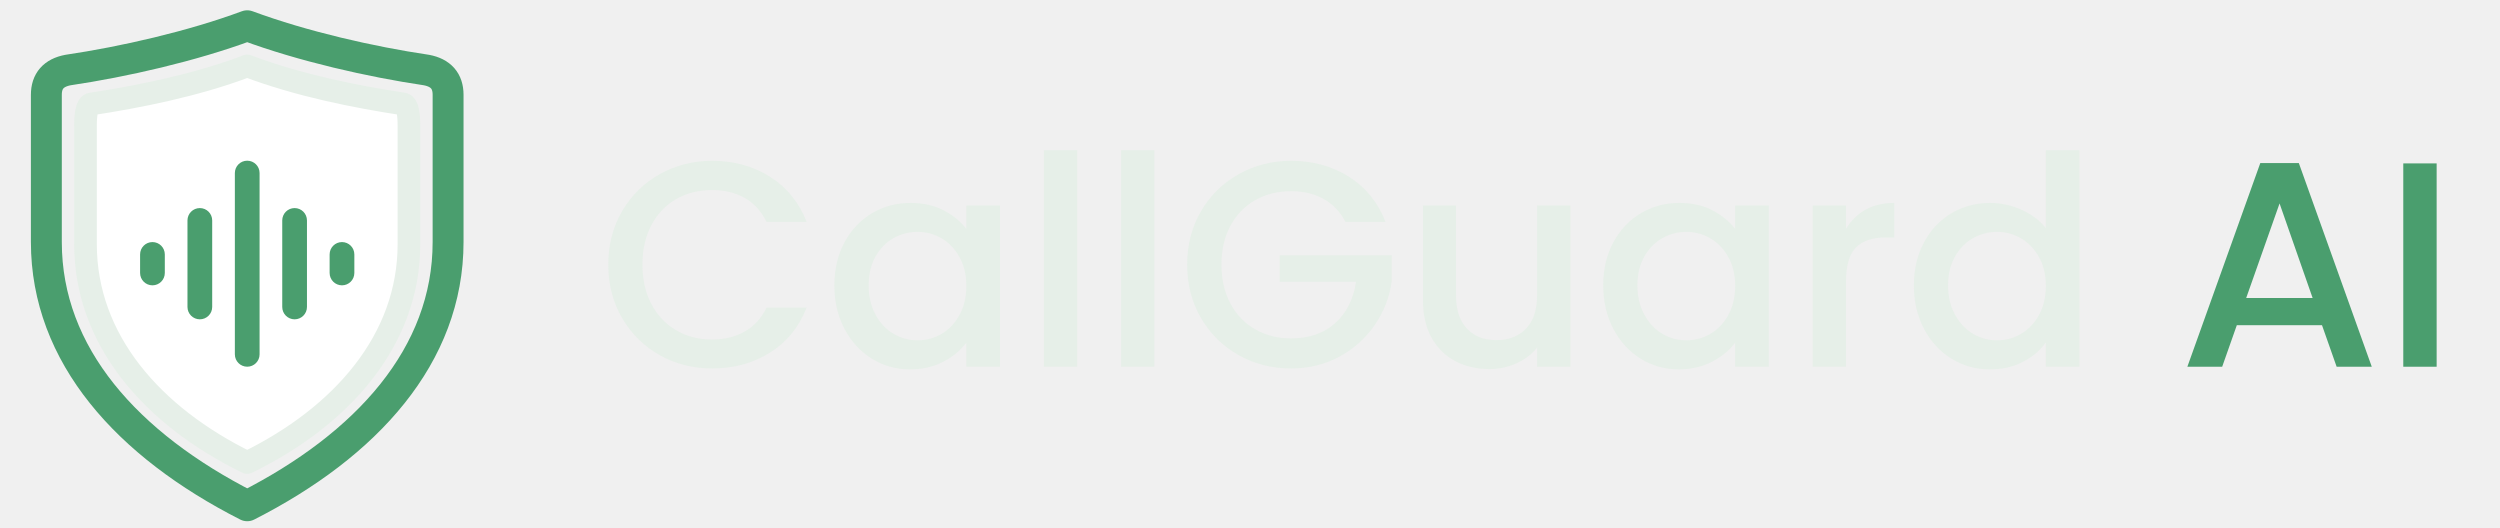
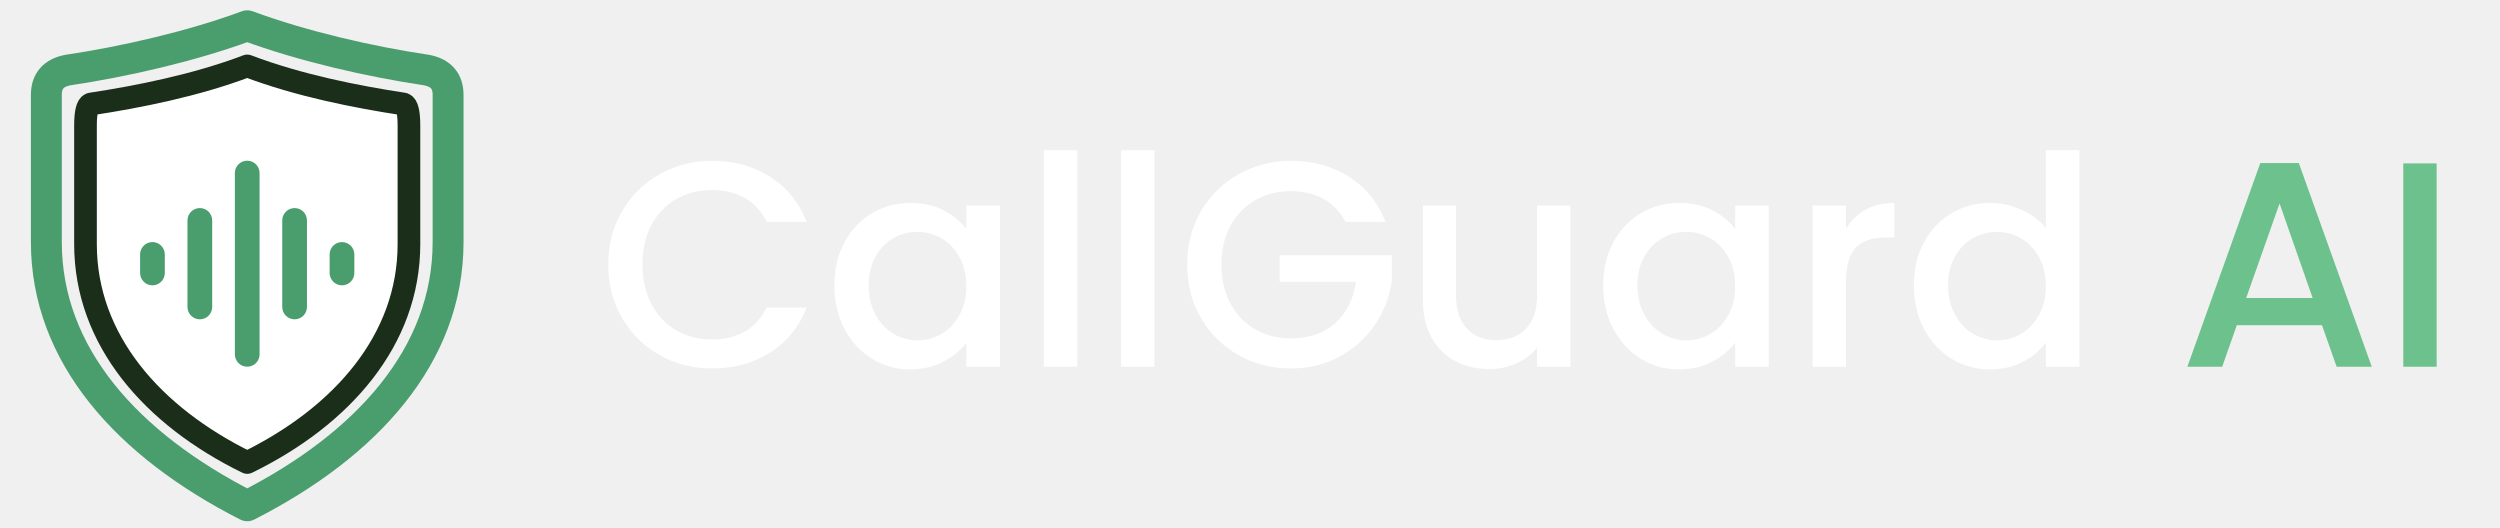
<svg xmlns="http://www.w3.org/2000/svg" viewBox="16 0 2427 512" role="img" aria-label="CallGuard AI — Smarter calls. Safer business.">
  <g stroke-linejoin="round">
    <path d="M256 25 C310 45 376 60 430 68 Q451 72 451 92 L451 235 C451 345 372 432 256 491 C140 432 61 345 61 235 L61 92 Q61 72 82 68 C136 60 202 45 256 25 Z" fill="none" stroke="#4A9E6E" stroke-width="30" />
-     <path d="M256 64 C306 83 362 94 408 101 Q413 103 413 122 L413 237 C413 330 348 404 256 449 C164 404 99 330 99 237 L99 122 Q99 103 104 101 C150 94 206 83 256 64 Z" fill="#FFFFFF" stroke="#E6EFE8" stroke-width="22" />
+     <path d="M256 64 C306 83 362 94 408 101 Q413 103 413 122 L413 237 C413 330 348 404 256 449 C164 404 99 330 99 237 L99 122 Q99 103 104 101 C150 94 206 83 256 64 Z" fill="#FFFFFF" stroke="#1A2E1A" stroke-width="22" />
    <rect x="152" y="235" width="24" height="42" rx="12" fill="#4A9E6E" />
    <rect x="198" y="202" width="24" height="108" rx="12" fill="#4A9E6E" />
    <rect x="244" y="156" width="24" height="200" rx="12" fill="#4A9E6E" />
    <rect x="290" y="202" width="24" height="108" rx="12" fill="#4A9E6E" />
    <rect x="336" y="235" width="24" height="42" rx="12" fill="#4A9E6E" />
  </g>
-   <path d="M606.5 256.9Q606.5 227.9 620.0 204.9Q633.5 181.9 656.6 169.0Q679.8 156.1 707.3 156.1L707.3 156.1Q738.9 156.1 763.4 171.5Q788.0 187.0 799.1 215.4L799.1 215.4L760.2 215.4Q752.5 199.8 738.9 192.1Q725.2 184.5 707.3 184.5L707.3 184.5Q687.7 184.5 672.4 193.3Q657.1 202.1 648.4 218.5Q639.7 235.0 639.7 256.9L639.7 256.9Q639.7 278.8 648.4 295.2Q657.1 311.7 672.4 320.6Q687.7 329.6 707.3 329.6L707.3 329.6Q725.2 329.6 738.9 321.9Q752.5 314.3 760.2 298.6L760.2 298.6L799.1 298.6Q788.0 327.0 763.4 342.4Q738.9 357.7 707.3 357.7L707.3 357.7Q679.5 357.7 656.5 344.8Q633.5 331.9 620.0 308.9Q606.5 285.9 606.5 256.9L606.5 256.9ZM826.0 277.0Q826.0 253.5 835.8 235.3Q845.6 217.1 862.5 207.0Q879.4 197.0 899.9 197.0L899.9 197.0Q918.3 197.0 932.1 204.2Q945.9 211.4 954.1 222.2L954.1 222.2L954.1 199.5L986.8 199.5L986.8 356L954.1 356L954.1 332.7Q945.9 343.8 931.7 351.2Q917.5 358.6 899.3 358.6L899.3 358.6Q879.1 358.6 862.4 348.2Q845.6 337.8 835.8 319.2Q826.0 300.6 826.0 277.0L826.0 277.0ZM954.1 277.6Q954.1 261.4 947.4 249.5Q940.8 237.6 930.0 231.3Q919.2 225.1 906.7 225.1L906.7 225.1Q894.2 225.1 883.4 231.2Q872.6 237.3 865.9 249.1Q859.3 260.9 859.3 277.0L859.3 277.0Q859.3 293.2 865.9 305.4Q872.6 317.7 883.5 324.1Q894.5 330.4 906.7 330.4L906.7 330.4Q919.2 330.4 930.0 324.2Q940.8 317.9 947.4 305.9Q954.1 293.8 954.1 277.6L954.1 277.6ZM1029.4 145.8L1061.8 145.8L1061.8 356L1029.4 356L1029.4 145.8ZM1104.4 145.8L1136.7 145.8L1136.7 356L1104.4 356L1104.4 145.8ZM1361.1 215.4L1322.2 215.4Q1314.5 200.7 1300.9 193.1Q1287.3 185.6 1269.4 185.6L1269.4 185.6Q1249.8 185.6 1234.4 194.4Q1219.1 203.2 1210.4 219.4Q1201.8 235.6 1201.8 256.9L1201.8 256.9Q1201.8 278.2 1210.4 294.5Q1219.1 310.8 1234.4 319.6Q1249.8 328.5 1269.4 328.5L1269.4 328.5Q1295.8 328.5 1312.2 313.7Q1328.7 298.9 1332.4 273.6L1332.4 273.6L1258.3 273.6L1258.3 247.8L1367.1 247.8L1367.1 273.1Q1363.9 296.1 1350.7 315.4Q1337.5 334.7 1316.4 346.2Q1295.2 357.7 1269.4 357.7L1269.4 357.7Q1241.5 357.7 1218.5 344.8Q1195.5 331.9 1182.0 308.9Q1168.5 285.9 1168.5 256.9L1168.5 256.9Q1168.5 227.9 1182.0 204.9Q1195.5 181.9 1218.7 169.0Q1241.8 156.1 1269.4 156.1L1269.4 156.1Q1300.9 156.1 1325.5 171.5Q1350.0 187.0 1361.1 215.4L1361.1 215.4ZM1508.2 199.5L1540.6 199.5L1540.6 356L1508.2 356L1508.2 337.5Q1500.5 347.2 1488.2 352.7Q1475.8 358.3 1461.9 358.3L1461.9 358.3Q1443.5 358.3 1428.8 350.6Q1414.2 342.9 1405.8 327.9Q1397.4 312.8 1397.4 291.5L1397.4 291.5L1397.4 199.5L1429.5 199.5L1429.5 286.7Q1429.5 307.7 1440.0 318.9Q1450.6 330.2 1468.7 330.2L1468.7 330.2Q1486.9 330.2 1497.6 318.9Q1508.2 307.7 1508.2 286.7L1508.2 286.7L1508.2 199.5ZM1572.4 277.0Q1572.4 253.5 1582.2 235.3Q1592.0 217.1 1608.9 207.0Q1625.8 197.0 1646.2 197.0L1646.2 197.0Q1664.7 197.0 1678.5 204.2Q1692.2 211.4 1700.5 222.2L1700.5 222.2L1700.5 199.5L1733.1 199.5L1733.1 356L1700.5 356L1700.5 332.7Q1692.2 343.8 1678.0 351.2Q1663.8 358.6 1645.7 358.6L1645.7 358.6Q1625.5 358.6 1608.7 348.2Q1592.0 337.8 1582.2 319.2Q1572.4 300.6 1572.4 277.0L1572.4 277.0ZM1700.5 277.6Q1700.5 261.4 1693.8 249.5Q1687.1 237.6 1676.3 231.3Q1665.5 225.1 1653.0 225.1L1653.0 225.1Q1640.6 225.1 1629.8 231.2Q1619.0 237.3 1612.3 249.1Q1605.6 260.9 1605.6 277.0L1605.6 277.0Q1605.6 293.2 1612.3 305.4Q1619.0 317.7 1629.9 324.1Q1640.8 330.4 1653.0 330.4L1653.0 330.4Q1665.5 330.4 1676.3 324.2Q1687.1 317.9 1693.8 305.9Q1700.5 293.8 1700.5 277.6L1700.5 277.6ZM1808.1 222.2Q1815.2 210.3 1827.0 203.6Q1838.8 197.0 1855.0 197.0L1855.0 197.0L1855.0 230.5L1846.7 230.5Q1827.7 230.5 1817.9 240.1Q1808.1 249.8 1808.1 273.6L1808.1 273.6L1808.1 356L1775.7 356L1775.7 199.5L1808.1 199.5L1808.1 222.2ZM1874 277.0Q1874 253.5 1883.8 235.3Q1893.6 217.1 1910.5 207.0Q1927.4 197.0 1948.1 197.0L1948.1 197.0Q1963.5 197.0 1978.4 203.6Q1993.3 210.3 2002.1 221.4L2002.1 221.4L2002.1 145.8L2034.7 145.8L2034.7 356L2002.1 356L2002.1 332.4Q1994.1 343.8 1980.1 351.2Q1966.0 358.6 1947.8 358.6L1947.8 358.6Q1927.4 358.6 1910.5 348.2Q1893.6 337.8 1883.8 319.2Q1874 300.6 1874 277.0L1874 277.0ZM2002.1 277.6Q2002.1 261.4 1995.4 249.5Q1988.7 237.6 1977.9 231.3Q1967.2 225.1 1954.7 225.1L1954.7 225.1Q1942.2 225.1 1931.4 231.2Q1920.6 237.3 1913.9 249.1Q1907.2 260.9 1907.2 277.0L1907.2 277.0Q1907.2 293.2 1913.9 305.4Q1920.6 317.7 1931.5 324.1Q1942.4 330.4 1954.7 330.4L1954.7 330.4Q1967.2 330.4 1977.9 324.2Q1988.7 317.9 1995.4 305.9Q2002.1 293.8 2002.1 277.6L2002.1 277.6Z" fill="#E6EFE8" />
-   <path d="M2284.4 356L2270.2 315.7L2187.5 315.7L2173.3 356L2139.5 356L2210.3 158.3L2247.7 158.3L2318.5 356L2284.4 356ZM2196.6 289.3L2261.1 289.3L2229 197.5L2196.6 289.3ZM2349.1 158.6L2381.5 158.6L2381.5 356L2349.1 356L2349.1 158.6Z" fill="#4A9E6E" />
+   <path d="M606.5 256.9Q606.5 227.9 620.0 204.9Q633.5 181.9 656.6 169.0Q679.8 156.1 707.3 156.1L707.3 156.1Q738.9 156.1 763.4 171.5Q788.0 187.0 799.1 215.4L799.1 215.4L760.2 215.4Q752.5 199.8 738.9 192.1Q725.2 184.5 707.3 184.5L707.3 184.5Q687.7 184.5 672.4 193.3Q657.1 202.1 648.4 218.5Q639.7 235.0 639.7 256.9L639.7 256.9Q639.7 278.8 648.4 295.2Q657.1 311.7 672.4 320.6Q687.7 329.6 707.3 329.6L707.3 329.6Q725.2 329.6 738.9 321.9Q752.5 314.3 760.2 298.6L760.2 298.6L799.1 298.6Q788.0 327.0 763.4 342.4Q738.9 357.7 707.3 357.7L707.3 357.7Q679.5 357.7 656.5 344.8Q633.5 331.9 620.0 308.9Q606.5 285.9 606.5 256.9L606.5 256.9ZM826.0 277.0Q826.0 253.5 835.8 235.3Q845.6 217.1 862.5 207.0Q879.4 197.0 899.9 197.0L899.9 197.0Q918.3 197.0 932.1 204.2Q945.9 211.4 954.1 222.2L954.1 222.2L954.1 199.5L986.8 199.5L986.8 356L954.1 356L954.1 332.7Q945.9 343.8 931.7 351.2Q917.5 358.6 899.3 358.6L899.3 358.6Q879.1 358.6 862.4 348.2Q845.6 337.8 835.8 319.2Q826.0 300.6 826.0 277.0L826.0 277.0ZM954.1 277.6Q954.1 261.4 947.4 249.5Q940.8 237.6 930.0 231.3Q919.2 225.1 906.7 225.1L906.7 225.1Q894.2 225.1 883.4 231.2Q872.6 237.3 865.9 249.1Q859.3 260.9 859.3 277.0L859.3 277.0Q859.3 293.2 865.9 305.4Q872.6 317.7 883.5 324.1Q894.5 330.4 906.7 330.4L906.7 330.4Q919.2 330.4 930.0 324.2Q940.8 317.9 947.4 305.9Q954.1 293.8 954.1 277.6L954.1 277.6ZM1029.4 145.8L1061.8 145.8L1061.8 356L1029.4 356L1029.4 145.8ZM1104.4 145.8L1136.7 145.8L1136.7 356L1104.4 356L1104.4 145.8ZM1361.1 215.4L1322.2 215.4Q1314.5 200.7 1300.9 193.1Q1287.3 185.6 1269.4 185.6L1269.4 185.6Q1249.8 185.6 1234.4 194.4Q1219.1 203.2 1210.4 219.4Q1201.8 235.6 1201.8 256.9L1201.8 256.9Q1201.8 278.2 1210.4 294.5Q1219.1 310.8 1234.4 319.6Q1249.8 328.5 1269.4 328.5L1269.4 328.5Q1295.8 328.5 1312.2 313.7Q1328.7 298.9 1332.4 273.6L1332.4 273.6L1258.3 273.6L1258.3 247.8L1367.1 247.8L1367.1 273.1Q1363.9 296.1 1350.7 315.4Q1337.5 334.7 1316.4 346.2Q1295.2 357.7 1269.4 357.7L1269.4 357.7Q1241.5 357.7 1218.5 344.8Q1195.5 331.9 1182.0 308.9Q1168.5 285.9 1168.5 256.9L1168.5 256.9Q1168.5 227.9 1182.0 204.9Q1195.5 181.9 1218.7 169.0Q1241.8 156.1 1269.4 156.1L1269.4 156.1Q1300.9 156.1 1325.5 171.5Q1350.0 187.0 1361.1 215.4L1361.1 215.4ZM1508.2 199.5L1540.6 199.5L1540.6 356L1508.2 356L1508.2 337.5Q1500.5 347.2 1488.2 352.7Q1475.8 358.3 1461.9 358.3L1461.9 358.3Q1443.5 358.3 1428.8 350.6Q1414.2 342.9 1405.8 327.9Q1397.4 312.8 1397.4 291.5L1397.4 291.5L1397.4 199.5L1429.5 199.5L1429.5 286.7Q1429.5 307.7 1440.0 318.9Q1450.6 330.2 1468.7 330.2L1468.7 330.2Q1486.9 330.2 1497.6 318.9Q1508.2 307.7 1508.2 286.7L1508.2 286.7L1508.2 199.5ZM1572.4 277.0Q1572.4 253.5 1582.2 235.3Q1592.0 217.1 1608.9 207.0Q1625.8 197.0 1646.2 197.0L1646.2 197.0Q1664.7 197.0 1678.5 204.2Q1692.2 211.4 1700.5 222.2L1700.5 222.2L1700.5 199.5L1733.1 199.5L1733.1 356L1700.5 356L1700.5 332.7Q1692.2 343.8 1678.0 351.2Q1663.8 358.6 1645.7 358.6L1645.7 358.6Q1625.5 358.6 1608.7 348.2Q1592.0 337.8 1582.2 319.2Q1572.4 300.6 1572.4 277.0L1572.4 277.0ZM1700.5 277.6Q1700.5 261.4 1693.8 249.5Q1687.1 237.6 1676.3 231.3Q1665.5 225.1 1653.0 225.1L1653.0 225.1Q1640.6 225.1 1629.8 231.2Q1619.0 237.3 1612.3 249.1Q1605.6 260.9 1605.6 277.0L1605.6 277.0Q1605.6 293.2 1612.3 305.4Q1619.0 317.7 1629.9 324.1Q1640.8 330.4 1653.0 330.4L1653.0 330.4Q1665.5 330.4 1676.3 324.2Q1687.1 317.9 1693.8 305.9Q1700.5 293.8 1700.5 277.6L1700.5 277.6ZM1808.1 222.2Q1815.2 210.3 1827.0 203.6Q1838.8 197.0 1855.0 197.0L1855.0 197.0L1855.0 230.5L1846.7 230.5Q1827.7 230.5 1817.9 240.1Q1808.1 249.8 1808.1 273.6L1808.1 273.6L1808.1 356L1775.7 356L1775.7 199.5L1808.1 199.5L1808.1 222.2ZM1874 277.0Q1874 253.5 1883.8 235.3Q1893.6 217.1 1910.5 207.0Q1927.4 197.0 1948.1 197.0L1948.1 197.0Q1963.5 197.0 1978.4 203.6Q1993.3 210.3 2002.1 221.4L2002.1 221.4L2002.1 145.8L2034.7 145.8L2034.7 356L2002.1 356L2002.1 332.4Q1994.1 343.8 1980.1 351.2Q1966.0 358.6 1947.8 358.6L1947.8 358.6Q1927.4 358.6 1910.5 348.2Q1893.6 337.8 1883.8 319.2Q1874 300.6 1874 277.0L1874 277.0ZM2002.1 277.6Q2002.1 261.4 1995.4 249.5Q1988.7 237.6 1977.9 231.3Q1967.2 225.1 1954.7 225.1L1954.7 225.1Q1942.2 225.1 1931.4 231.2Q1920.6 237.3 1913.9 249.1Q1907.2 260.9 1907.2 277.0L1907.2 277.0Q1907.2 293.2 1913.9 305.4Q1920.6 317.7 1931.5 324.1Q1942.4 330.4 1954.7 330.4L1954.7 330.4Q1967.2 330.4 1977.9 324.2Q1988.7 317.9 1995.4 305.9Q2002.1 293.8 2002.1 277.6L2002.1 277.6Z" fill="#FFFFFF" />
+   <path d="M2284.4 356L2270.2 315.7L2187.5 315.7L2173.3 356L2139.5 356L2210.3 158.3L2247.7 158.3L2318.5 356L2284.4 356ZM2196.6 289.3L2261.1 289.3L2229 197.5L2196.6 289.3ZM2349.1 158.6L2381.5 158.6L2381.5 356L2349.1 356L2349.1 158.6Z" fill="#6CC18D" />
</svg>
